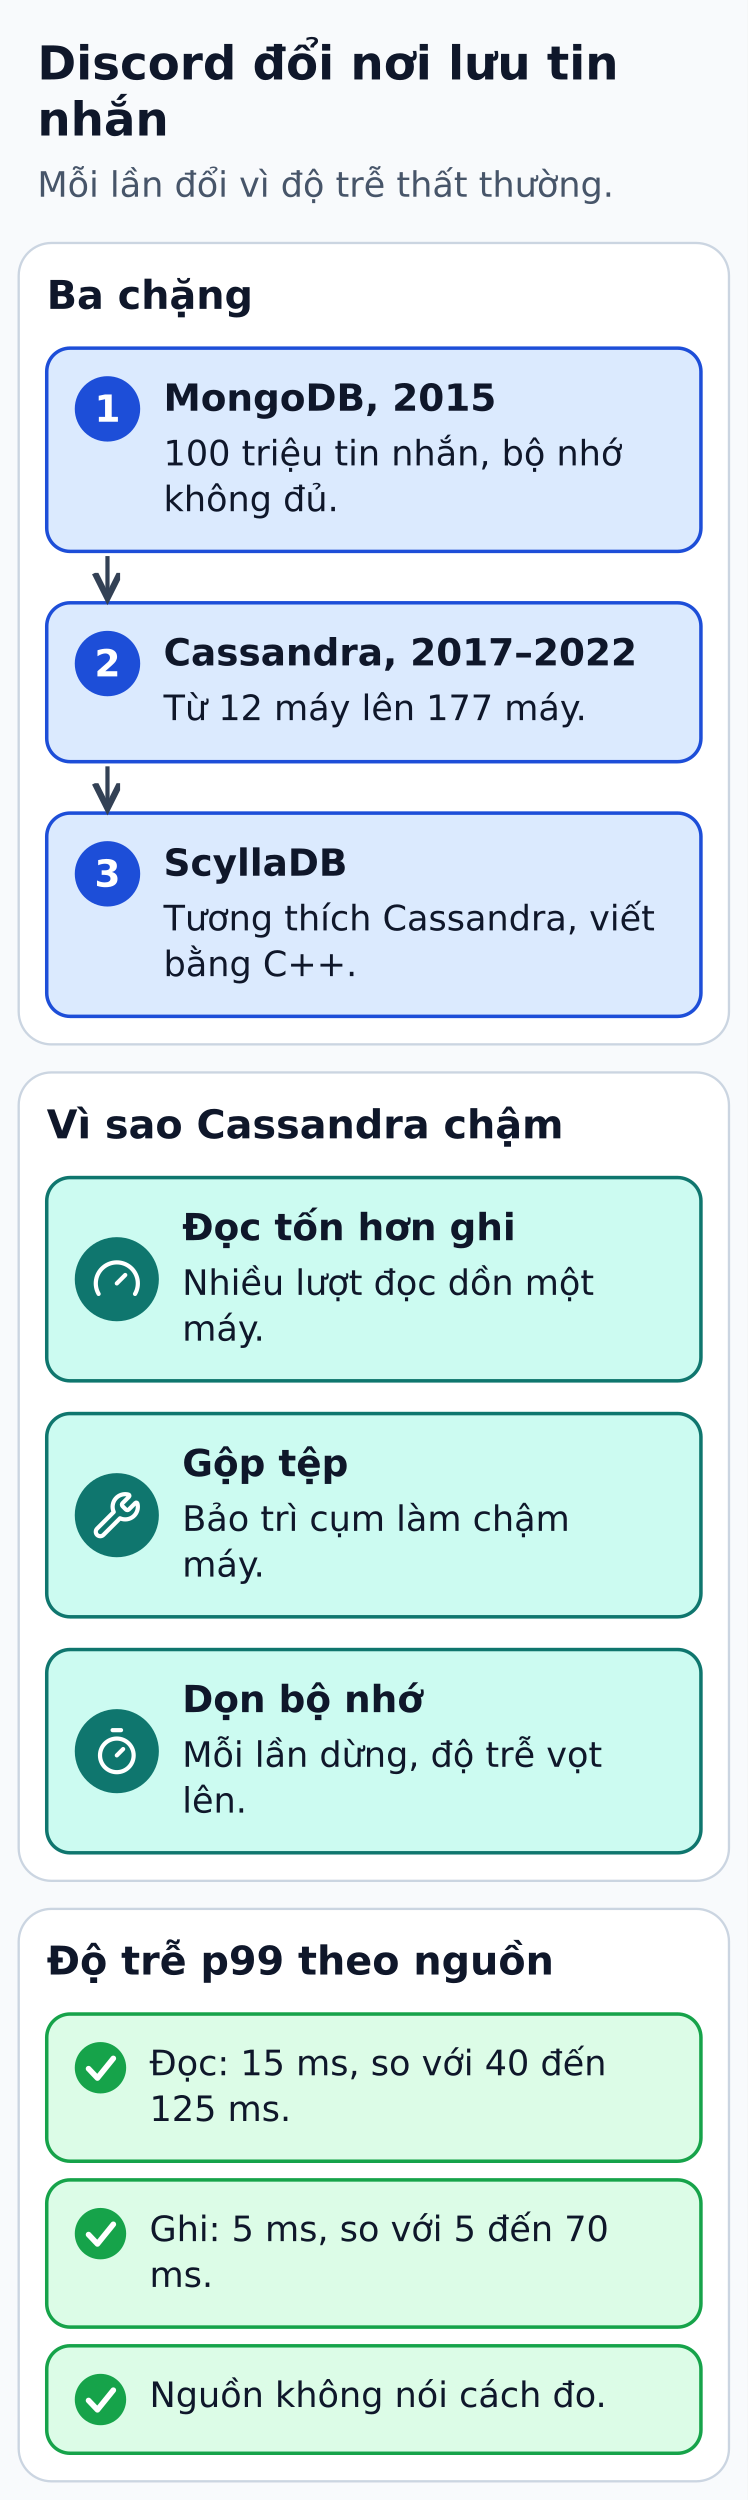
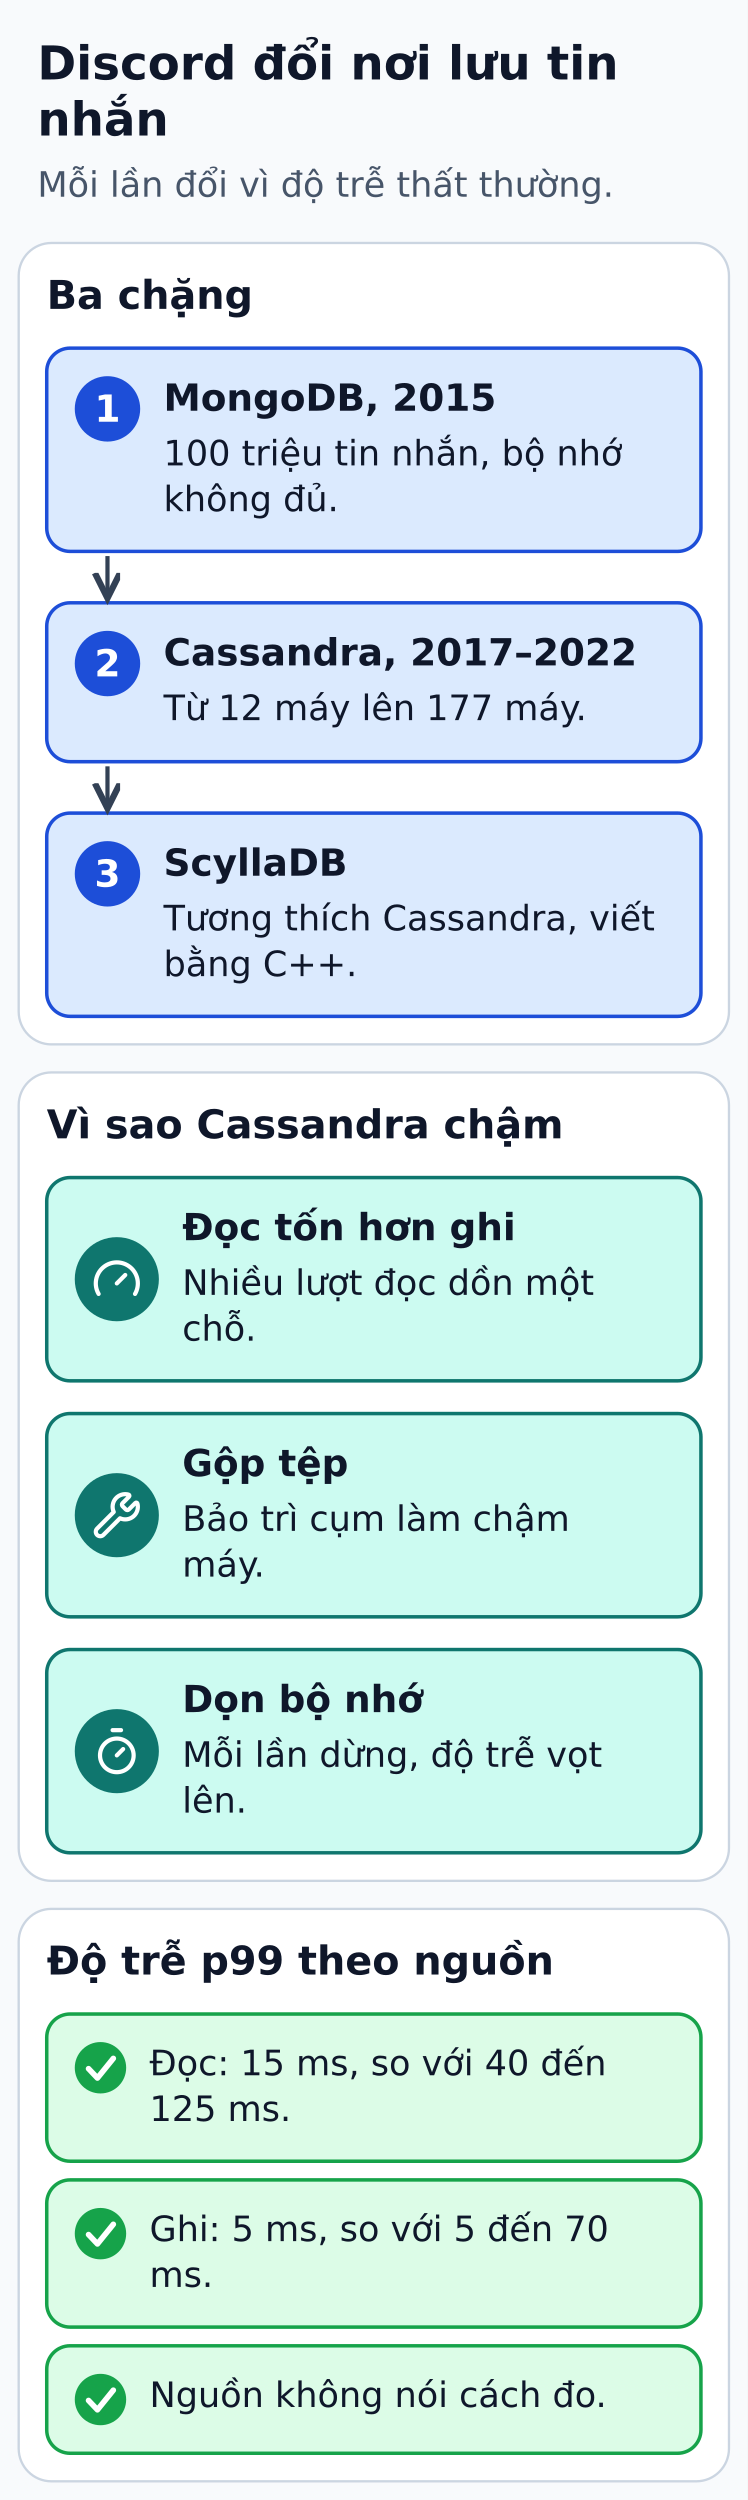
<svg xmlns="http://www.w3.org/2000/svg" width="320" height="1070" viewBox="0 0 320 1070" role="img" aria-labelledby="title desc">
  <defs>
    <marker id="arrow" markerWidth="8" markerHeight="8" refX="6" refY="3" orient="auto">
      <path d="M0,0 L6,3 L0,6" fill="none" stroke="#334155" stroke-width="1.5" />
    </marker>
  </defs>
  <rect width="320" height="1070" fill="#f8fafc" />
  <g font-family="DejaVu Sans, Arial, sans-serif" fill="#0f172a">
    <text x="16" y="34" font-size="20" fill="#0f172a" font-weight="bold" text-anchor="start">Discord đổi nơi lưu tin</text>
    <text x="16" y="58" font-size="20" fill="#0f172a" font-weight="bold" text-anchor="start">nhắn</text>
    <text x="16" y="84.2" font-size="15" fill="#475569" font-weight="normal" text-anchor="start">Mỗi lần đổi vì độ trễ thất thường.</text>
    <rect x="8" y="104" width="304" height="343" rx="14" fill="#ffffff" stroke="#cbd5e1" stroke-width="1" />
    <text x="20" y="132.2" font-size="17" fill="#0f172a" font-weight="bold" text-anchor="start">Ba chặng</text>
    <rect x="20" y="149" width="280" height="87" rx="10" fill="#dbeafe" stroke="#1d4ed8" stroke-width="1.5" />
    <circle cx="46" cy="175" r="14" fill="#1d4ed8" />
    <text x="46" y="180.5" font-size="16" fill="#ffffff" font-weight="bold" text-anchor="middle">1</text>
    <text x="70" y="175.8" font-size="16" fill="#0f172a" font-weight="bold" text-anchor="start">MongoDB, 2015</text>
    <text x="70" y="199.2" font-size="15" fill="#0f172a" font-weight="normal" text-anchor="start">100 triệu tin nhắn, bộ nhớ</text>
    <text x="70" y="218.8" font-size="15" fill="#0f172a" font-weight="normal" text-anchor="start">không đủ.</text>
    <rect x="20" y="258" width="280" height="68" rx="10" fill="#dbeafe" stroke="#1d4ed8" stroke-width="1.5" />
    <circle cx="46" cy="284" r="14" fill="#1d4ed8" />
    <text x="46" y="289.5" font-size="16" fill="#ffffff" font-weight="bold" text-anchor="middle">2</text>
    <text x="70" y="284.8" font-size="16" fill="#0f172a" font-weight="bold" text-anchor="start">Cassandra, 2017–2022</text>
    <text x="70" y="308.2" font-size="15" fill="#0f172a" font-weight="normal" text-anchor="start">Từ 12 máy lên 177 máy.</text>
    <polyline points="46,238 46,256" fill="none" stroke="#334155" stroke-width="1.8" stroke-linejoin="round" marker-end="url(#arrow)" />
    <rect x="20" y="348" width="280" height="87" rx="10" fill="#dbeafe" stroke="#1d4ed8" stroke-width="1.5" />
    <circle cx="46" cy="374" r="14" fill="#1d4ed8" />
    <text x="46" y="379.5" font-size="16" fill="#ffffff" font-weight="bold" text-anchor="middle">3</text>
    <text x="70" y="374.8" font-size="16" fill="#0f172a" font-weight="bold" text-anchor="start">ScyllaDB</text>
    <text x="70" y="398.2" font-size="15" fill="#0f172a" font-weight="normal" text-anchor="start">Tương thích Cassandra, viết</text>
    <text x="70" y="417.8" font-size="15" fill="#0f172a" font-weight="normal" text-anchor="start">bằng C++.</text>
    <polyline points="46,328 46,346" fill="none" stroke="#334155" stroke-width="1.8" stroke-linejoin="round" marker-end="url(#arrow)" />
    <rect x="8" y="459" width="304" height="346" rx="14" fill="#ffffff" stroke="#cbd5e1" stroke-width="1" />
    <text x="20" y="487.2" font-size="17" fill="#0f172a" font-weight="bold" text-anchor="start">Vì sao Cassandra chậm</text>
    <rect x="20" y="504" width="280" height="87" rx="10" fill="#ccfbf1" stroke="#0f766e" stroke-width="1.5" />
    <circle cx="50" cy="547.5" r="18" fill="#0f766e" />
    <g transform="translate(39.2 536.7) scale(0.9)" fill="none" stroke="#FFFFFF" stroke-width="2" stroke-linecap="round" stroke-linejoin="round">
      <path d="m12 14 4-4" />
      <path d="M3.34 19a10 10 0 1 1 17.32 0" />
    </g>
    <text x="78" y="530.8" font-size="16" fill="#0f172a" font-weight="bold" text-anchor="start">Đọc tốn hơn ghi</text>
    <text x="78" y="554.2" font-size="15" fill="#0f172a" font-weight="normal" text-anchor="start">Nhiều lượt đọc dồn một</text>
-     <text x="78" y="573.8" font-size="15" fill="#0f172a" font-weight="normal" text-anchor="start">máy.</text>
+     <text x="78" y="573.8" font-size="15" fill="#0f172a" font-weight="normal" text-anchor="start">chỗ.</text>
    <rect x="20" y="605" width="280" height="87" rx="10" fill="#ccfbf1" stroke="#0f766e" stroke-width="1.5" />
    <circle cx="50" cy="648.5" r="18" fill="#0f766e" />
    <g transform="translate(39.2 637.7) scale(0.9)" fill="none" stroke="#FFFFFF" stroke-width="2" stroke-linecap="round" stroke-linejoin="round">
      <path d="M14.7 6.3a1 1 0 0 0 0 1.4l1.6 1.6a1 1 0 0 0 1.4 0l3.106-3.105c.32-.322.863-.22.983.218a6 6 0 0 1-8.259 7.057l-7.91 7.91a1 1 0 0 1-2.999-3l7.91-7.91a6 6 0 0 1 7.057-8.259c.438.12.54.662.219.984z" />
    </g>
    <text x="78" y="631.8" font-size="16" fill="#0f172a" font-weight="bold" text-anchor="start">Gộp tệp</text>
    <text x="78" y="655.2" font-size="15" fill="#0f172a" font-weight="normal" text-anchor="start">Bảo trì cụm làm chậm</text>
    <text x="78" y="674.8" font-size="15" fill="#0f172a" font-weight="normal" text-anchor="start">máy.</text>
    <rect x="20" y="706" width="280" height="87" rx="10" fill="#ccfbf1" stroke="#0f766e" stroke-width="1.5" />
    <circle cx="50" cy="749.5" r="18" fill="#0f766e" />
    <g transform="translate(39.2 738.7) scale(0.9)" fill="none" stroke="#FFFFFF" stroke-width="2" stroke-linecap="round" stroke-linejoin="round">
      <line x1="10" x2="14" y1="2" y2="2" />
      <line x1="12" x2="15" y1="14" y2="11" />
      <circle cx="12" cy="14" r="8" />
    </g>
    <text x="78" y="732.8" font-size="16" fill="#0f172a" font-weight="bold" text-anchor="start">Dọn bộ nhớ</text>
    <text x="78" y="756.2" font-size="15" fill="#0f172a" font-weight="normal" text-anchor="start">Mỗi lần dừng, độ trễ vọt</text>
    <text x="78" y="775.8" font-size="15" fill="#0f172a" font-weight="normal" text-anchor="start">lên.</text>
    <rect x="8" y="817" width="304" height="245" rx="14" fill="#ffffff" stroke="#cbd5e1" stroke-width="1" />
    <text x="20" y="845.1" font-size="17" fill="#0f172a" font-weight="bold" text-anchor="start">Độ trễ p99 theo nguồn</text>
    <rect x="20" y="862" width="280" height="63" rx="10" fill="#dcfce7" stroke="#16a34a" stroke-width="1.5" />
    <circle cx="43" cy="885" r="11" fill="#16a34a" />
    <polyline points="37.9,885.4 41.7,889.4 48.5,881" fill="none" stroke="#ffffff" stroke-width="2.4" stroke-linecap="round" stroke-linejoin="round" />
    <text x="64" y="888.2" font-size="15" fill="#0f172a" font-weight="normal" text-anchor="start">Đọc: 15 ms, so với 40 đến</text>
    <text x="64" y="907.8" font-size="15" fill="#0f172a" font-weight="normal" text-anchor="start">125 ms.</text>
    <rect x="20" y="933" width="280" height="63" rx="10" fill="#dcfce7" stroke="#16a34a" stroke-width="1.5" />
    <circle cx="43" cy="956" r="11" fill="#16a34a" />
    <polyline points="37.9,956.4 41.7,960.4 48.5,952" fill="none" stroke="#ffffff" stroke-width="2.4" stroke-linecap="round" stroke-linejoin="round" />
    <text x="64" y="959.2" font-size="15" fill="#0f172a" font-weight="normal" text-anchor="start">Ghi: 5 ms, so với 5 đến 70</text>
    <text x="64" y="978.8" font-size="15" fill="#0f172a" font-weight="normal" text-anchor="start">ms.</text>
    <rect x="20" y="1004" width="280" height="46" rx="10" fill="#dcfce7" stroke="#16a34a" stroke-width="1.5" />
    <circle cx="43" cy="1027" r="11" fill="#16a34a" />
    <polyline points="37.9,1027.4 41.7,1031.4 48.5,1023" fill="none" stroke="#ffffff" stroke-width="2.4" stroke-linecap="round" stroke-linejoin="round" />
    <text x="64" y="1030.2" font-size="15" fill="#0f172a" font-weight="normal" text-anchor="start">Nguồn không nói cách đo.</text>
  </g>
</svg>
